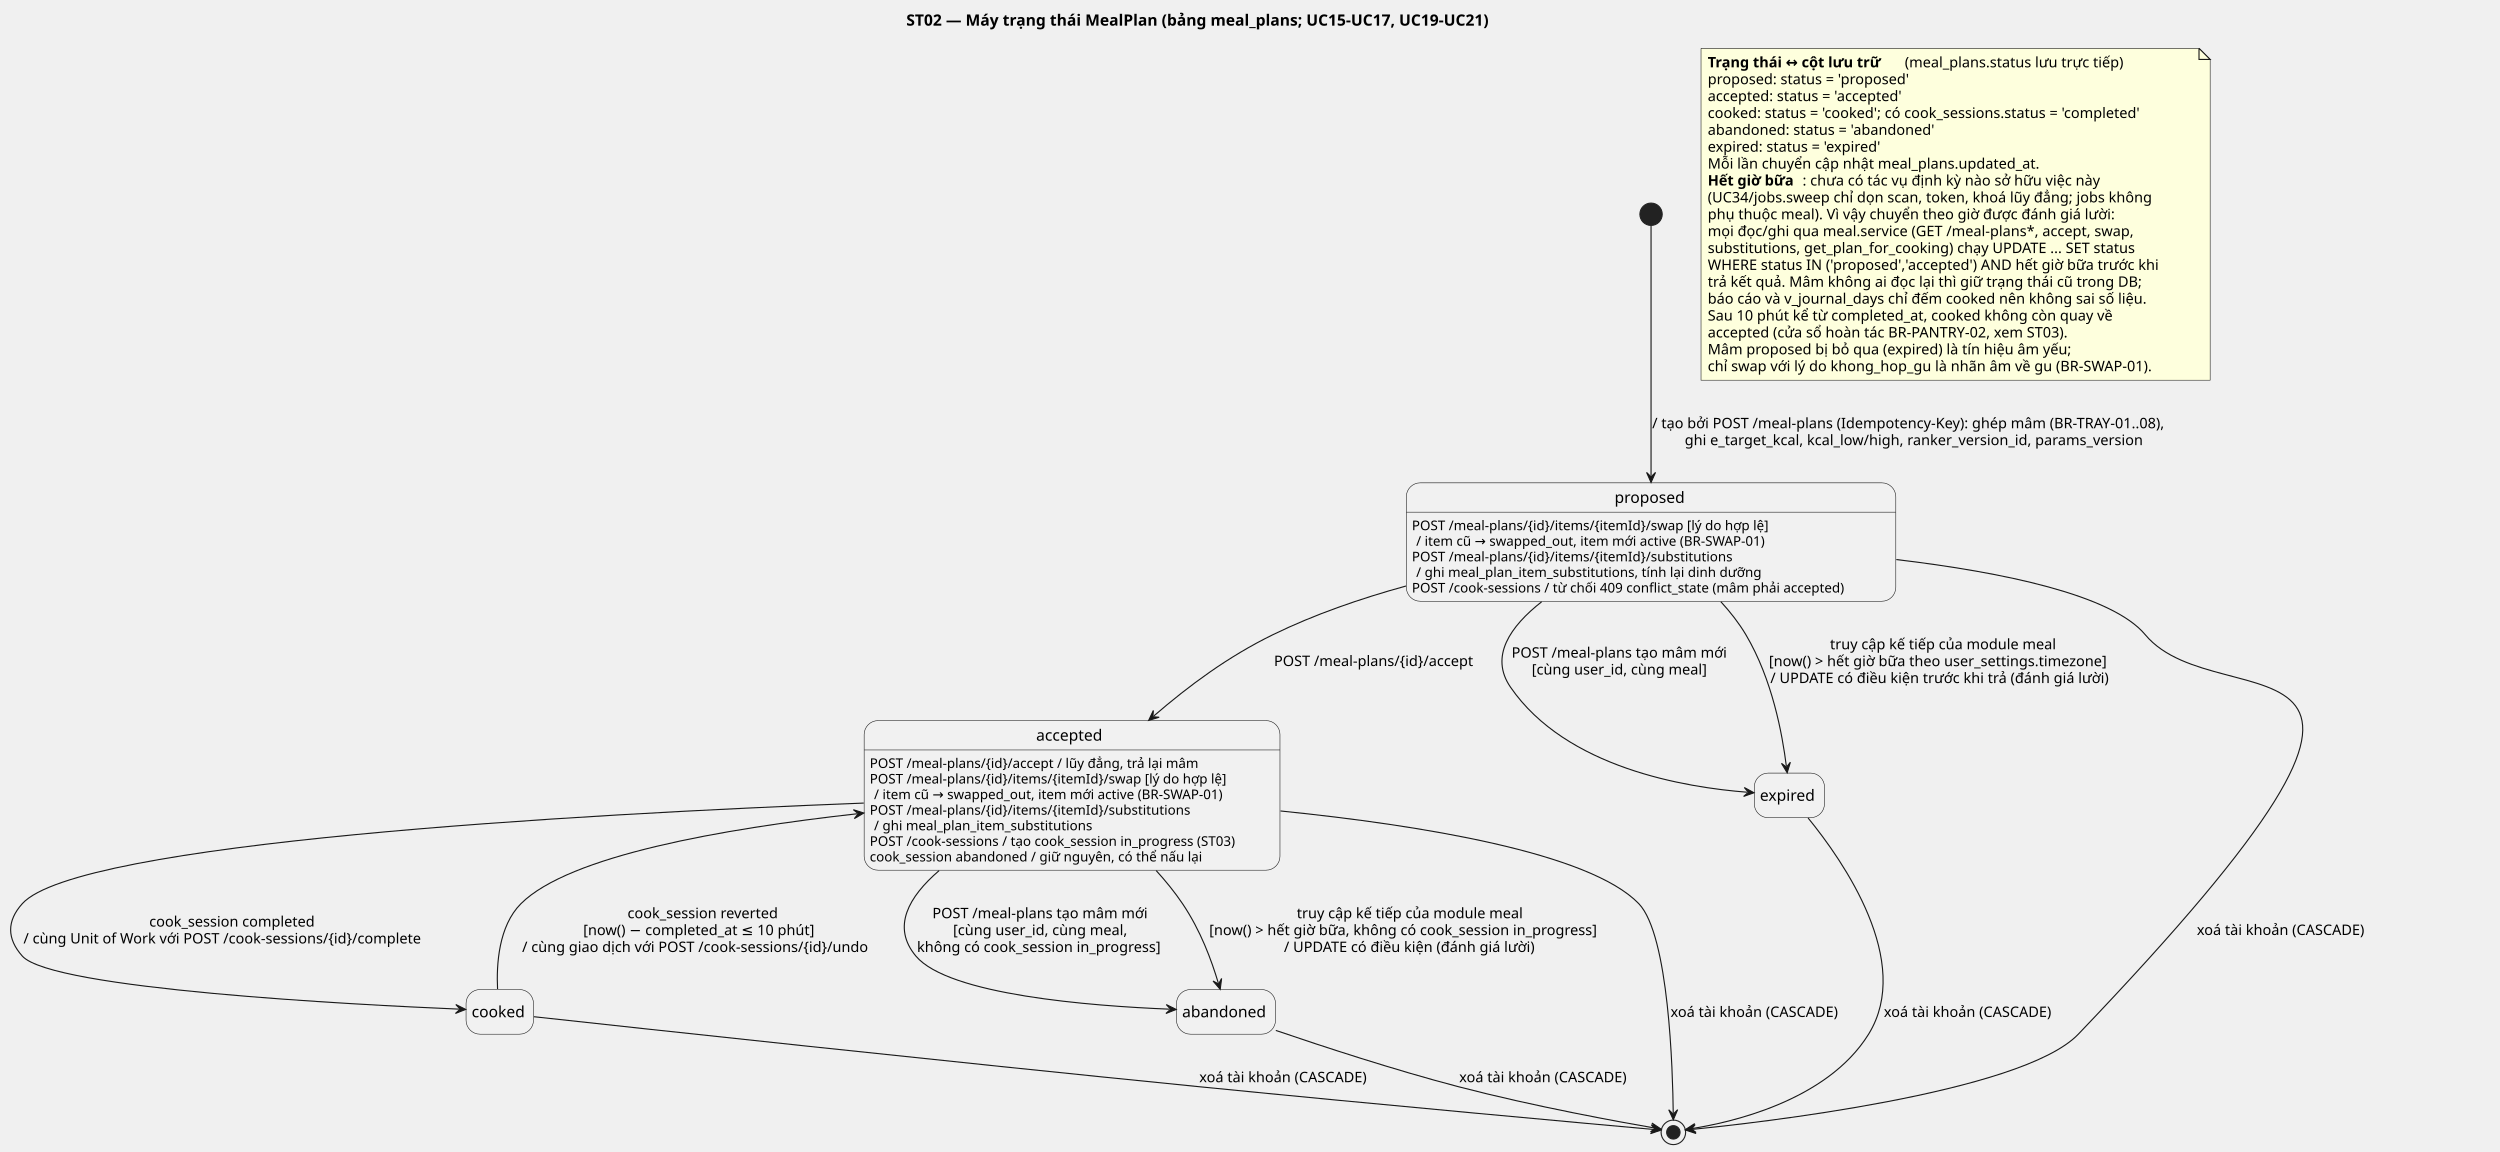
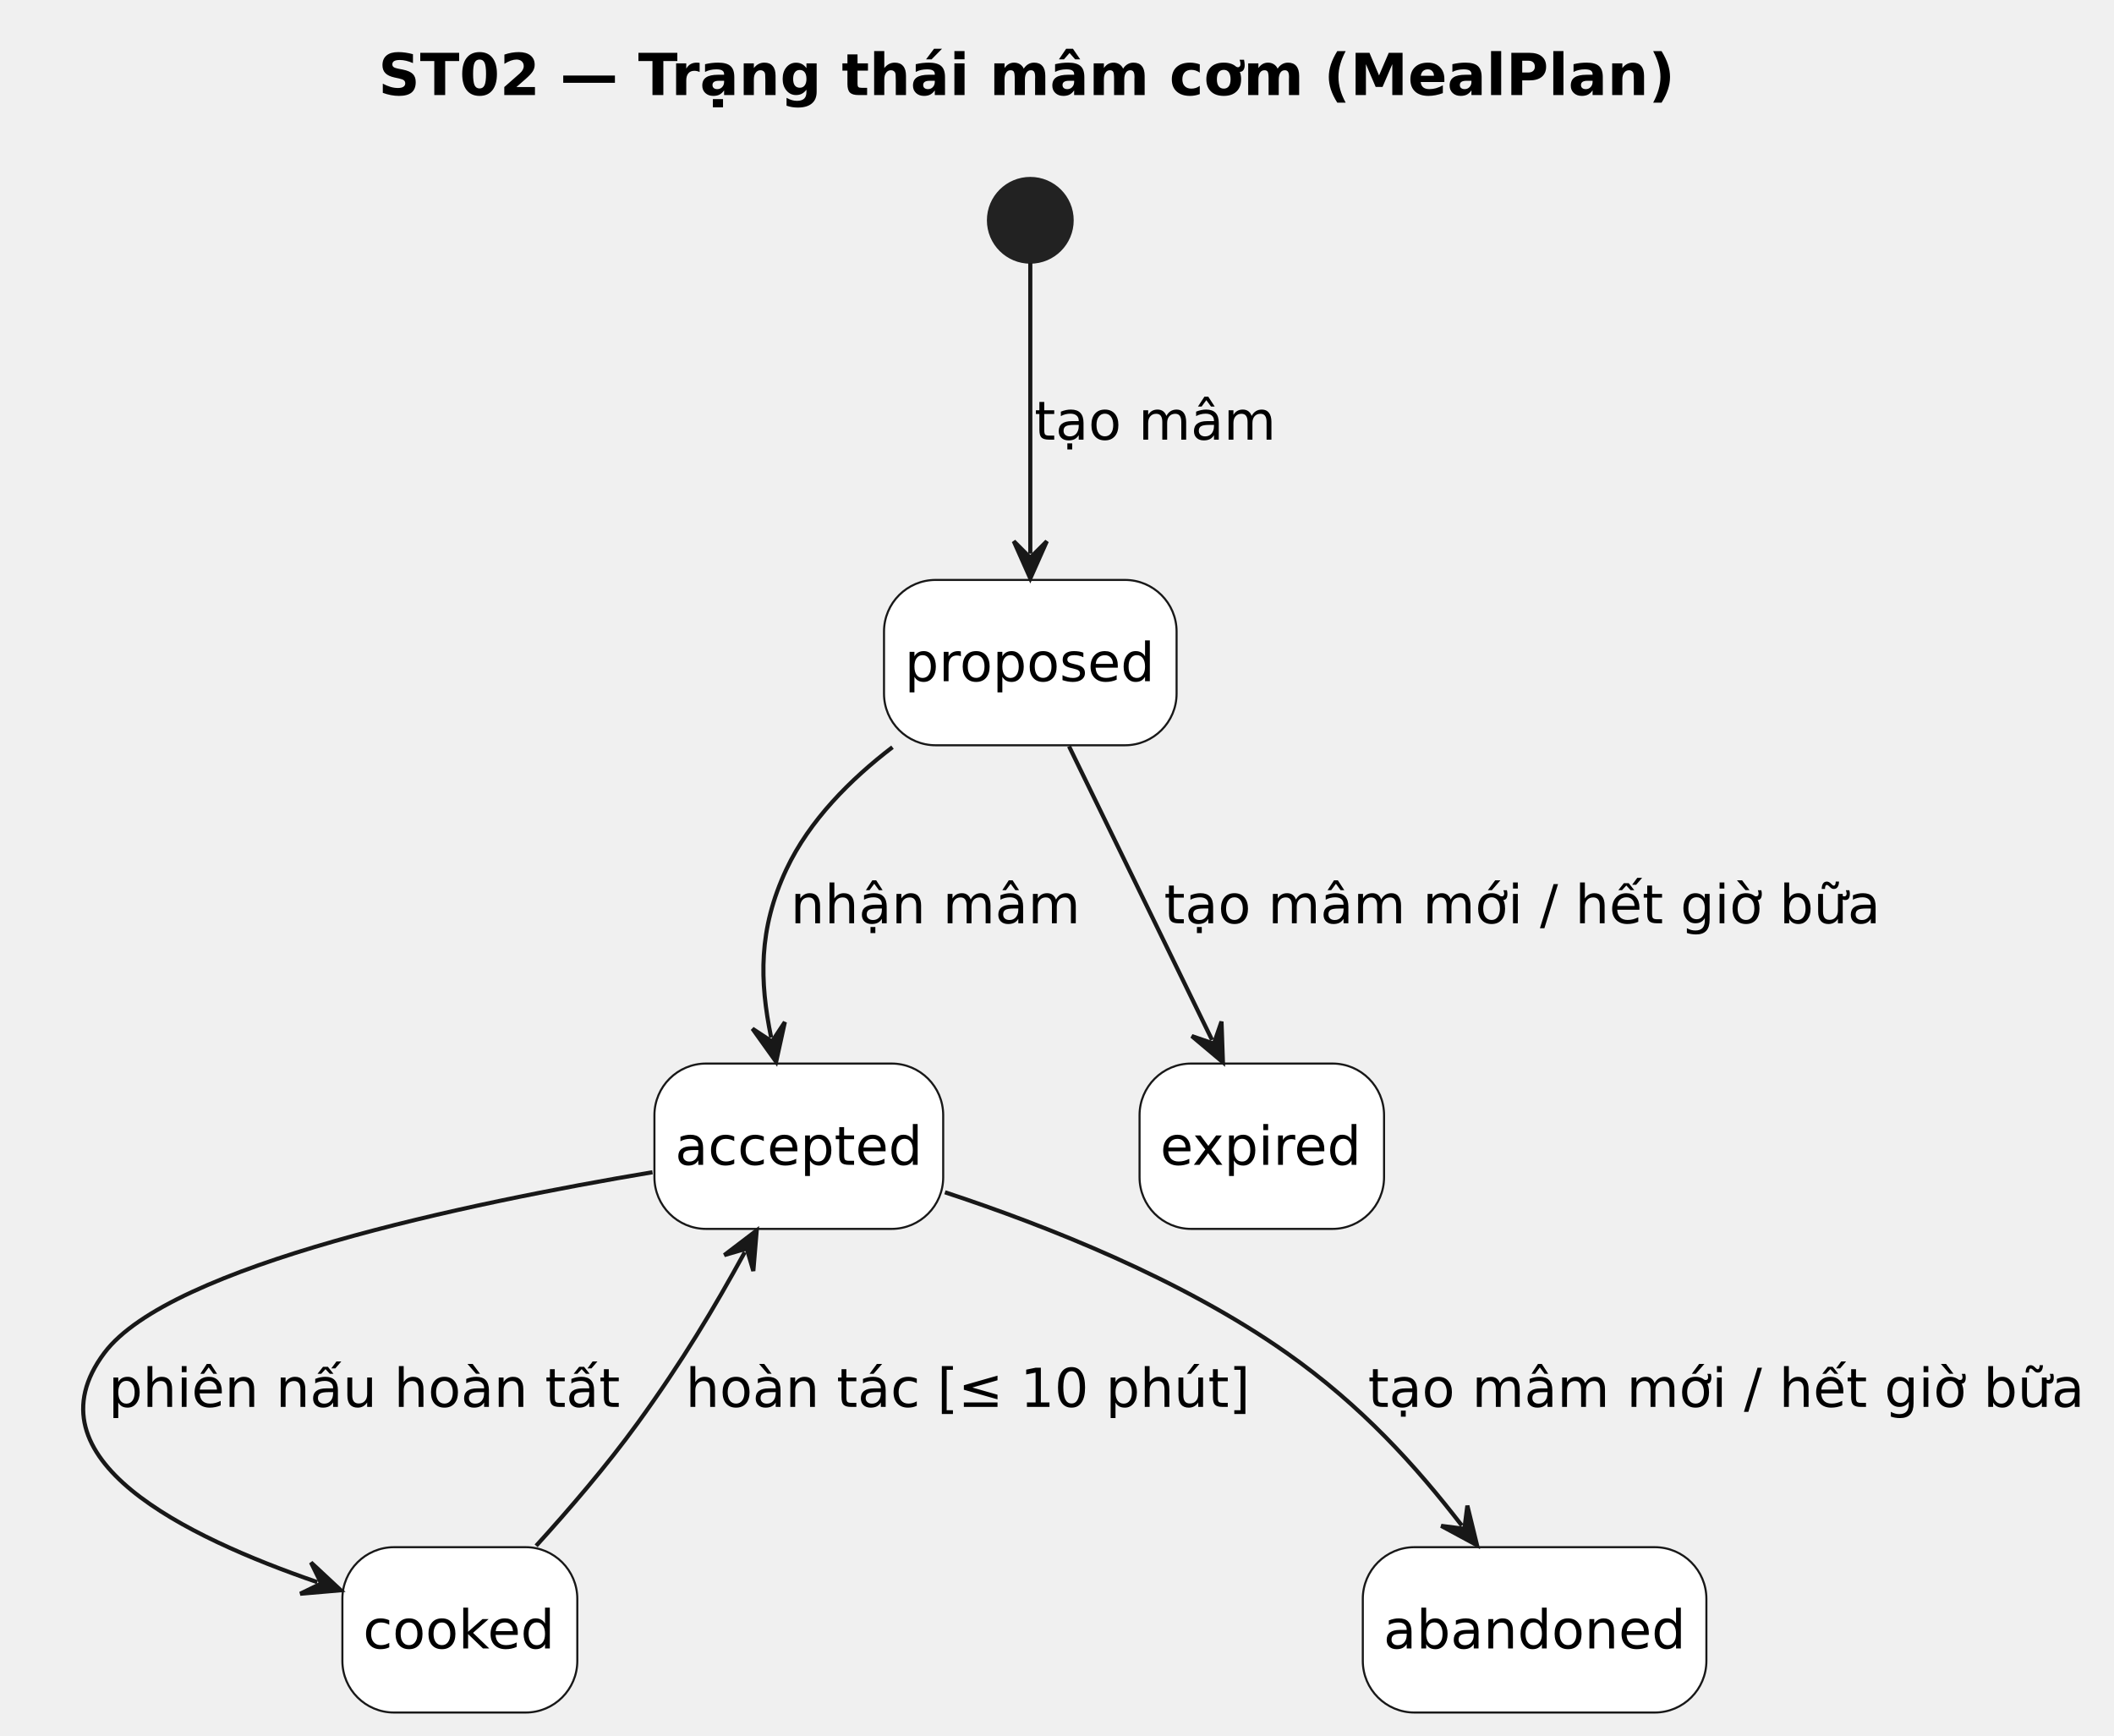
- <svg xmlns="http://www.w3.org/2000/svg" contentStyleType="text/css" height="1032px" preserveAspectRatio="none" style="width:2241px;height:1032px;background:#FFFFFF;" version="1.1" viewBox="0 0 2241 1032" width="2241px" zoomAndPan="magnify">
+ <svg xmlns="http://www.w3.org/2000/svg" contentStyleType="text/css" height="481.25px" preserveAspectRatio="none" style="width:586px;height:481px;background:#FFFFFF;" version="1.1" viewBox="0 0 586 481" width="586.667px" zoomAndPan="magnify">
  <defs />
  <g>
-     <text fill="#000000" font-family="sans-serif" font-size="14" font-weight="bold" lengthAdjust="spacing" textLength="602.759" x="812.411" y="22.995">ST02 — Máy trạng thái MealPlan (bảng meal_plans; UC15-UC17, UC19-UC21)</text>
-     <g id="proposed">
-       <rect fill="#F1F1F1" height="106.141" rx="12.5" ry="12.5" style="stroke:#181818;stroke-width:0.5;" width="438.769" x="1260.62" y="432.817" />
-       <line style="stroke:#181818;stroke-width:0.5;" x1="1260.62" x2="1699.389" y1="459.114" y2="459.114" />
-       <text fill="#000000" font-family="sans-serif" font-size="14" lengthAdjust="spacing" textLength="65.454" x="1447.278" y="450.812">proposed</text>
-       <text fill="#000000" font-family="sans-serif" font-size="12" lengthAdjust="spacing" textLength="349.365" x="1265.62" y="475.252">POST /meal-plans/{id}/items/{itemId}/swap [lý do hợp lệ]</text>
-       <text fill="#000000" font-family="sans-serif" font-size="12" lengthAdjust="spacing" textLength="339.791" x="1269.435" y="489.221">/ item cũ → swapped_out, item mới active (BR-SWAP-01)</text>
-       <text fill="#000000" font-family="sans-serif" font-size="12" lengthAdjust="spacing" textLength="312.346" x="1265.62" y="503.19">POST /meal-plans/{id}/items/{itemId}/substitutions</text>
-       <text fill="#000000" font-family="sans-serif" font-size="12" lengthAdjust="spacing" textLength="328.617" x="1269.435" y="517.159">/ ghi meal_plan_item_substitutions, tính lại dinh dưỡng</text>
-       <text fill="#000000" font-family="sans-serif" font-size="12" lengthAdjust="spacing" textLength="418.769" x="1265.62" y="531.127">POST /cook-sessions / từ chối 409 conflict_state (mâm phải accepted)</text>
-     </g>
-     <g id="accepted">
-       <rect fill="#F1F1F1" height="134.078" rx="12.5" ry="12.5" style="stroke:#181818;stroke-width:0.5;" width="372.734" x="774.63" y="645.957" />
-       <line style="stroke:#181818;stroke-width:0.5;" x1="774.63" x2="1147.364" y1="672.254" y2="672.254" />
-       <text fill="#000000" font-family="sans-serif" font-size="14" lengthAdjust="spacing" textLength="64.463" x="928.766" y="663.952">accepted</text>
-       <text fill="#000000" font-family="sans-serif" font-size="12" lengthAdjust="spacing" textLength="321.023" x="779.63" y="688.392">POST /meal-plans/{id}/accept / lũy đẳng, trả lại mâm</text>
-       <text fill="#000000" font-family="sans-serif" font-size="12" lengthAdjust="spacing" textLength="349.365" x="779.63" y="702.361">POST /meal-plans/{id}/items/{itemId}/swap [lý do hợp lệ]</text>
-       <text fill="#000000" font-family="sans-serif" font-size="12" lengthAdjust="spacing" textLength="339.791" x="783.444" y="716.33">/ item cũ → swapped_out, item mới active (BR-SWAP-01)</text>
-       <text fill="#000000" font-family="sans-serif" font-size="12" lengthAdjust="spacing" textLength="312.346" x="779.63" y="730.299">POST /meal-plans/{id}/items/{itemId}/substitutions</text>
-       <text fill="#000000" font-family="sans-serif" font-size="12" lengthAdjust="spacing" textLength="208.324" x="783.444" y="744.267">/ ghi meal_plan_item_substitutions</text>
-       <text fill="#000000" font-family="sans-serif" font-size="12" lengthAdjust="spacing" textLength="352.734" x="779.63" y="758.236">POST /cook-sessions / tạo cook_session in_progress (ST03)</text>
-       <text fill="#000000" font-family="sans-serif" font-size="12" lengthAdjust="spacing" textLength="318.211" x="779.63" y="772.205">cook_session abandoned / giữ nguyên, có thể nấu lại</text>
-     </g>
-     <rect fill="#F1F1F1" height="40" rx="12.5" ry="12.5" style="stroke:#181818;stroke-width:0.5;" width="60.435" x="417.78" y="887.037" />
-     <text fill="#000000" font-family="sans-serif" font-size="14" lengthAdjust="spacing" textLength="50.435" x="422.78" y="911.884">cooked</text>
-     <rect fill="#F1F1F1" height="40" rx="12.5" ry="12.5" style="stroke:#181818;stroke-width:0.5;" width="88.743" x="1054.63" y="887.037" />
-     <text fill="#000000" font-family="sans-serif" font-size="14" lengthAdjust="spacing" textLength="78.743" x="1059.63" y="911.884">abandoned</text>
-     <rect fill="#F1F1F1" height="40" rx="12.5" ry="12.5" style="stroke:#181818;stroke-width:0.5;" width="62.931" x="1572.54" y="692.997" />
-     <text fill="#000000" font-family="sans-serif" font-size="14" lengthAdjust="spacing" textLength="52.931" x="1577.54" y="717.844">expired</text>
-     <g id="elem_Nmap">
-       <path d="M1524.8,43.297 L1524.8,340.82 L1981.192,340.82 L1981.192,53.297 L1971.192,43.297 L1524.8,43.297 " fill="#FEFFDD" style="stroke:#181818;stroke-width:0.5;" />
-       <path d="M1971.192,43.297 L1971.192,53.297 L1981.192,53.297 L1971.192,43.297 " fill="#FEFFDD" style="stroke:#181818;stroke-width:1;" />
-       <text fill="#000000" font-family="sans-serif" font-size="13" font-weight="bold" lengthAdjust="spacing" textLength="172.529" x="1530.8" y="60.364">Trạng thái ↔ cột lưu trữ</text>
-       <text fill="#000000" font-family="sans-serif" font-size="13" lengthAdjust="spacing" textLength="211.079" x="1707.462" y="60.364">(meal_plans.status lưu trực tiếp)</text>
-       <text fill="#000000" font-family="sans-serif" font-size="13" lengthAdjust="spacing" textLength="196.32" x="1530.8" y="75.497">proposed: status = 'proposed'</text>
-       <text fill="#000000" font-family="sans-serif" font-size="13" lengthAdjust="spacing" textLength="194.48" x="1530.8" y="90.629">accepted: status = 'accepted'</text>
-       <text fill="#000000" font-family="sans-serif" font-size="13" lengthAdjust="spacing" textLength="427.508" x="1530.8" y="105.762">cooked: status = 'cooked'; có cook_sessions.status = 'completed'</text>
-       <text fill="#000000" font-family="sans-serif" font-size="13" lengthAdjust="spacing" textLength="221" x="1530.8" y="120.895">abandoned: status = 'abandoned'</text>
-       <text fill="#000000" font-family="sans-serif" font-size="13" lengthAdjust="spacing" textLength="173.062" x="1530.8" y="136.028">expired: status = 'expired'</text>
-       <text fill="#000000" font-family="sans-serif" font-size="13" lengthAdjust="spacing" textLength="319.192" x="1530.8" y="151.161">Mỗi lần chuyển cập nhật meal_plans.updated_at.</text>
-       <text fill="#000000" font-family="sans-serif" font-size="13" font-weight="bold" lengthAdjust="spacing" textLength="84.989" x="1530.8" y="166.293">Hết giờ bữa</text>
-       <text fill="#000000" font-family="sans-serif" font-size="13" lengthAdjust="spacing" textLength="290.19" x="1615.789" y="166.293">: chưa có tác vụ định kỳ nào sở hữu việc này</text>
-       <text fill="#000000" font-family="sans-serif" font-size="13" lengthAdjust="spacing" textLength="427.927" x="1530.8" y="181.426">(UC34/jobs.sweep chỉ dọn scan, token, khoá lũy đẳng; jobs không</text>
-       <text fill="#000000" font-family="sans-serif" font-size="13" lengthAdjust="spacing" textLength="392.742" x="1530.8" y="196.559">phụ thuộc meal). Vì vậy chuyển theo giờ được đánh giá lười:</text>
-       <text fill="#000000" font-family="sans-serif" font-size="13" lengthAdjust="spacing" textLength="411.969" x="1530.8" y="211.692">mọi đọc/ghi qua meal.service (GET /meal-plans*, accept, swap,</text>
-       <text fill="#000000" font-family="sans-serif" font-size="13" lengthAdjust="spacing" textLength="415.441" x="1530.8" y="226.825">substitutions, get_plan_for_cooking) chạy UPDATE ... SET status</text>
-       <text fill="#000000" font-family="sans-serif" font-size="13" lengthAdjust="spacing" textLength="435.392" x="1530.8" y="241.958">WHERE status IN ('proposed','accepted') AND hết giờ bữa trước khi</text>
-       <text fill="#000000" font-family="sans-serif" font-size="13" lengthAdjust="spacing" textLength="418.101" x="1530.8" y="257.09">trả kết quả. Mâm không ai đọc lại thì giữ trạng thái cũ trong DB;</text>
-       <text fill="#000000" font-family="sans-serif" font-size="13" lengthAdjust="spacing" textLength="424.804" x="1530.8" y="272.223">báo cáo và v_journal_days chỉ đếm cooked nên không sai số liệu.</text>
-       <text fill="#000000" font-family="sans-serif" font-size="13" lengthAdjust="spacing" textLength="391.911" x="1530.8" y="287.356">Sau 10 phút kể từ completed_at, cooked không còn quay về</text>
-       <text fill="#000000" font-family="sans-serif" font-size="13" lengthAdjust="spacing" textLength="354.218" x="1530.8" y="302.489">accepted (cửa sổ hoàn tác BR-PANTRY-02, xem ST03).</text>
-       <text fill="#000000" font-family="sans-serif" font-size="13" lengthAdjust="spacing" textLength="351.324" x="1530.8" y="317.622">Mâm proposed bị bỏ qua (expired) là tín hiệu âm yếu;</text>
-       <text fill="#000000" font-family="sans-serif" font-size="13" lengthAdjust="spacing" textLength="432.06" x="1530.8" y="332.754">chỉ swap với lý do khong_hop_gu là nhãn âm về gu (BR-SWAP-01).</text>
-     </g>
-     <ellipse cx="1480" cy="192.057" fill="#222222" rx="10" ry="10" style="stroke:#222222;stroke-width:1;" />
-     <ellipse cx="1500" cy="1015.037" fill="none" rx="11" ry="11" style="stroke:#222222;stroke-width:1;" />
-     <ellipse cx="1500" cy="1015.037" fill="#222222" rx="6" ry="6" style="stroke:#222222;stroke-width:1;" />
+     <text fill="#000000" font-family="DejaVu Sans" font-size="16.042" font-weight="bold" lengthAdjust="spacing" textLength="361.196" x="104.865" y="26.349">ST02 — Trạng thái mâm cơm (MealPlan)</text>
+     <rect fill="#FFFFFF" height="45.833" rx="14.323" ry="14.323" style="stroke:#181818;stroke-width:0.573;" width="81.101" x="245.048" y="160.757" />
+     <text fill="#000000" font-family="DejaVu Sans" font-size="14.896" lengthAdjust="spacing" textLength="69.642" x="250.777" y="188.83">proposed</text>
+     <rect fill="#FFFFFF" height="45.833" rx="14.323" ry="14.323" style="stroke:#181818;stroke-width:0.573;" width="80.046" x="181.408" y="294.819" />
+     <text fill="#000000" font-family="DejaVu Sans" font-size="14.896" lengthAdjust="spacing" textLength="68.588" x="187.137" y="322.893">accepted</text>
+     <rect fill="#FFFFFF" height="45.833" rx="14.323" ry="14.323" style="stroke:#181818;stroke-width:0.573;" width="65.121" x="94.909" y="428.882" />
+     <text fill="#000000" font-family="DejaVu Sans" font-size="14.896" lengthAdjust="spacing" textLength="53.663" x="100.638" y="456.955">cooked</text>
+     <rect fill="#FFFFFF" height="45.833" rx="14.323" ry="14.323" style="stroke:#181818;stroke-width:0.573;" width="95.24" x="377.77" y="428.882" />
+     <text fill="#000000" font-family="DejaVu Sans" font-size="14.896" lengthAdjust="spacing" textLength="83.782" x="383.499" y="456.955">abandoned</text>
+     <rect fill="#FFFFFF" height="45.833" rx="14.323" ry="14.323" style="stroke:#181818;stroke-width:0.573;" width="67.776" x="315.883" y="294.819" />
+     <text fill="#000000" font-family="DejaVu Sans" font-size="14.896" lengthAdjust="spacing" textLength="56.318" x="321.613" y="322.893">expired</text>
+     <ellipse cx="285.599" cy="61.069" fill="#222222" rx="11.458" ry="11.458" style="stroke:#222222;stroke-width:1.146;" />
    <g id="link_*start*_proposed">
-       <path d="M1480,202.437 C1480,237.267 1480,354.847 1480,426.477 " fill="none" id="*start*-to-proposed" style="stroke:#181818;stroke-width:1;" />
-       <polygon fill="#181818" points="1480,432.477,1484,423.477,1480,427.477,1476,423.477,1480,432.477" style="stroke:#181818;stroke-width:1;" />
-       <text fill="#000000" font-family="sans-serif" font-size="13" lengthAdjust="spacing" textLength="500.049" x="1481" y="383.884">/ tạo bởi POST /meal-plans (Idempotency-Key): ghép mâm (BR-TRAY-01..08),</text>
-       <text fill="#000000" font-family="sans-serif" font-size="13" lengthAdjust="spacing" textLength="441.689" x="1510.18" y="399.017">ghi e_target_kcal, kcal_low/high, ranker_version_id, params_version</text>
+       <path d="M285.599,72.894 C285.599,92.442 285.599,127.505 285.599,153.469 " fill="none" id="*start*-to-proposed" style="stroke:#181818;stroke-width:1.146;" />
+       <polygon fill="#181818" points="285.599,160.344,290.182,150.032,285.599,154.615,281.016,150.032,285.599,160.344" style="stroke:#181818;stroke-width:1.146;" />
+       <text fill="#000000" font-family="DejaVu Sans" font-size="14.896" lengthAdjust="spacing" textLength="66.966" x="286.745" y="121.875">tạo mâm</text>
    </g>
    <g id="link_proposed_accepted">
-       <path d="M1260.36,525.297 C1219.56,536.517 1178.13,550.817 1141,568.957 C1100.83,588.587 1065.903,614.497 1034.203,641.847 " fill="none" id="proposed-to-accepted" style="stroke:#181818;stroke-width:1;" />
-       <polygon fill="#181818" points="1029.66,645.767,1039.087,642.916,1033.446,642.501,1033.861,636.859,1029.66,645.767" style="stroke:#181818;stroke-width:1;" />
-       <text fill="#000000" font-family="sans-serif" font-size="13" lengthAdjust="spacing" textLength="195.324" x="1142" y="597.024">POST /meal-plans/{id}/accept</text>
+       <path d="M247.397,207.117 C235.744,216.032 224.354,227.433 217.995,240.965 C210.18,257.626 210.554,271.939 213.762,287.603 " fill="none" id="proposed-to-accepted" style="stroke:#181818;stroke-width:1.146;" />
+       <polygon fill="#181818" points="215.142,294.338,217.562,283.316,213.992,288.725,208.582,285.155,215.142,294.338" style="stroke:#181818;stroke-width:1.146;" />
+       <text fill="#000000" font-family="DejaVu Sans" font-size="14.896" lengthAdjust="spacing" textLength="80.334" x="219.141" y="255.938">nhận mâm</text>
    </g>
    <g id="link_proposed_expired">
-       <path d="M1381.95,539.407 C1353.75,561.517 1335.11,588.467 1354,615.957 C1403.9,688.577 1510.928,705.84 1566.278,710.16 " fill="none" id="proposed-to-expired" style="stroke:#181818;stroke-width:1;" />
-       <polygon fill="#181818" points="1572.26,710.627,1563.599,705.939,1567.275,710.238,1562.976,713.914,1572.26,710.627" style="stroke:#181818;stroke-width:1;" />
-       <text fill="#000000" font-family="sans-serif" font-size="13" lengthAdjust="spacing" textLength="205.486" x="1355" y="589.524">POST /meal-plans tạo mâm mới</text>
-       <text fill="#000000" font-family="sans-serif" font-size="13" lengthAdjust="spacing" textLength="169.387" x="1373.05" y="604.657">[cùng user_id, cùng meal]</text>
-     </g>
-     <g id="link_proposed_expired">
-       <path d="M1542.58,539.387 C1551,548.567 1558.83,558.547 1565,568.957 C1588.74,609.047 1597.648,658.004 1601.278,686.734 " fill="none" id="proposed-to-expired-1" style="stroke:#181818;stroke-width:1;" />
-       <polygon fill="#181818" points="1602.03,692.687,1604.87,683.256,1601.403,687.726,1596.933,684.259,1602.03,692.687" style="stroke:#181818;stroke-width:1;" />
-       <text fill="#000000" font-family="sans-serif" font-size="13" lengthAdjust="spacing" textLength="219.331" x="1640.41" y="582.024">truy cập kế tiếp của module meal</text>
-       <text fill="#000000" font-family="sans-serif" font-size="13" lengthAdjust="spacing" textLength="328.91" x="1585.62" y="597.157">[now() &gt; hết giờ bữa theo user_settings.timezone]</text>
-       <text fill="#000000" font-family="sans-serif" font-size="13" lengthAdjust="spacing" textLength="326.352" x="1586.899" y="612.289">/ UPDATE có điều kiện trước khi trả (đánh giá lười)</text>
+       <path d="M296.335,206.877 C308.183,231.203 324.125,263.934 335.984,288.283 " fill="none" id="proposed-to-expired" style="stroke:#181818;stroke-width:1.146;" />
+       <polygon fill="#181818" points="338.995,294.464,338.6,283.186,336.486,289.313,330.359,287.2,338.995,294.464" style="stroke:#181818;stroke-width:1.146;" />
+       <text fill="#000000" font-family="DejaVu Sans" font-size="14.896" lengthAdjust="spacing" textLength="198.599" x="322.667" y="255.938">tạo mâm mới / hết giờ bữa</text>
    </g>
    <g id="link_accepted_cooked">
-       <path d="M774.26,719.877 C514.32,730.007 69.51,755.217 20,810.037 C6,825.537 6.1,841.447 20,857.037 C46.45,886.687 317.895,900.623 411.425,904.583 " fill="none" id="accepted-to-cooked" style="stroke:#181818;stroke-width:1;" />
-       <polygon fill="#181818" points="417.42,904.837,408.597,900.46,412.425,904.625,408.259,908.453,417.42,904.837" style="stroke:#181818;stroke-width:1;" />
-       <text fill="#000000" font-family="sans-serif" font-size="13" lengthAdjust="spacing" textLength="158.31" x="133.753" y="830.604">cook_session completed</text>
-       <text fill="#000000" font-family="sans-serif" font-size="13" lengthAdjust="spacing" textLength="383.817" x="21" y="845.737">/ cùng Unit of Work với POST /cook-sessions/{id}/complete</text>
+       <path d="M180.87,324.943 C129.983,333.468 47.163,350.724 28.932,375.028 C6.875,404.441 51.411,425.976 87.963,438.58 " fill="none" id="accepted-to-cooked" style="stroke:#181818;stroke-width:1.146;" />
+       <polygon fill="#181818" points="94.463,440.821,86.207,433.127,89.046,438.954,83.219,441.793,94.463,440.821" style="stroke:#181818;stroke-width:1.146;" />
+       <text fill="#000000" font-family="DejaVu Sans" font-size="14.896" lengthAdjust="spacing" textLength="141.787" x="30.078" y="390">phiên nấu hoàn tất</text>
    </g>
    <g id="link_cooked_accepted">
-       <path d="M446.01,886.557 C444.94,864.817 446.9,830.067 467,810.037 C510.2,766.977 647.267,742.982 768.377,729.462 " fill="none" id="cooked-to-accepted" style="stroke:#181818;stroke-width:1;" />
-       <polygon fill="#181818" points="774.34,728.797,764.952,725.82,769.371,729.352,765.839,733.771,774.34,728.797" style="stroke:#181818;stroke-width:1;" />
-       <text fill="#000000" font-family="sans-serif" font-size="13" lengthAdjust="spacing" textLength="145.063" x="562.472" y="823.104">cook_session reverted</text>
-       <text fill="#000000" font-family="sans-serif" font-size="13" lengthAdjust="spacing" textLength="224.466" x="522.771" y="838.237">[now() − completed_at ≤ 10 phút]</text>
-       <text fill="#000000" font-family="sans-serif" font-size="13" lengthAdjust="spacing" textLength="334.007" x="468" y="853.369">/ cùng giao dịch với POST /cook-sessions/{id}/undo</text>
+       <path d="M148.615,428.504 C157.724,418.489 168.22,406.274 176.745,394.507 C189.189,377.342 197.984,362.551 206.451,347.105 " fill="none" id="cooked-to-accepted" style="stroke:#181818;stroke-width:1.146;" />
+       <polygon fill="#181818" points="209.756,341.077,200.78,347.916,207.002,346.1,208.818,352.323,209.756,341.077" style="stroke:#181818;stroke-width:1.146;" />
+       <text fill="#000000" font-family="DejaVu Sans" font-size="14.896" lengthAdjust="spacing" textLength="156.457" x="190.036" y="390">hoàn tác [≤ 10 phút]</text>
    </g>
    <g id="link_accepted_abandoned">
-       <path d="M841.83,780.387 C814.5,803.877 799.11,830.947 821,857.037 C850.26,891.907 977.425,901.722 1048.305,904.622 " fill="none" id="accepted-to-abandoned" style="stroke:#181818;stroke-width:1;" />
-       <polygon fill="#181818" points="1054.3,904.867,1045.471,900.502,1049.304,904.663,1045.144,908.496,1054.3,904.867" style="stroke:#181818;stroke-width:1;" />
-       <text fill="#000000" font-family="sans-serif" font-size="13" lengthAdjust="spacing" textLength="205.486" x="835.771" y="823.104">POST /meal-plans tạo mâm mới</text>
-       <text fill="#000000" font-family="sans-serif" font-size="13" lengthAdjust="spacing" textLength="168.448" x="854.29" y="838.237">[cùng user_id, cùng meal,</text>
-       <text fill="#000000" font-family="sans-serif" font-size="13" lengthAdjust="spacing" textLength="233.029" x="822" y="853.369">không có cook_session in_progress]</text>
-     </g>
-     <g id="link_accepted_abandoned">
-       <path d="M1036.39,780.367 C1044.98,789.817 1053.11,799.807 1060,810.037 C1076.39,834.347 1085.996,860.87 1092.066,881.11 " fill="none" id="accepted-to-abandoned-1" style="stroke:#181818;stroke-width:1;" />
-       <polygon fill="#181818" points="1093.79,886.857,1095.036,877.087,1092.354,882.068,1087.373,879.385,1093.79,886.857" style="stroke:#181818;stroke-width:1;" />
-       <text fill="#000000" font-family="sans-serif" font-size="13" lengthAdjust="spacing" textLength="219.331" x="1162.427" y="823.104">truy cập kế tiếp của module meal</text>
-       <text fill="#000000" font-family="sans-serif" font-size="13" lengthAdjust="spacing" textLength="376.365" x="1083.91" y="838.237">[now() &gt; hết giờ bữa, không có cook_session in_progress]</text>
-       <text fill="#000000" font-family="sans-serif" font-size="13" lengthAdjust="spacing" textLength="242.385" x="1150.9" y="853.369">/ UPDATE có điều kiện (đánh giá lười)</text>
-     </g>
-     <g id="link_proposed_*end*">
-       <path d="M1699.86,501.577 C1795.83,513.017 1893.3,533.257 1923,568.957 C1990.58,650.207 2234.58,538.467 1863,927.037 C1812.17,980.197 1572.04,1006.891 1516.93,1012.391 " fill="none" id="proposed-to-*end*" style="stroke:#181818;stroke-width:1;" />
-       <polygon fill="#181818" points="1510.96,1012.987,1520.313,1016.073,1515.935,1012.49,1519.518,1008.113,1510.96,1012.987" style="stroke:#181818;stroke-width:1;" />
-       <text fill="#000000" font-family="sans-serif" font-size="13" lengthAdjust="spacing" textLength="165.172" x="1969.26" y="838.104">xoá tài khoản (CASCADE)</text>
-     </g>
-     <g id="link_accepted_*end*">
-       <path d="M1147.84,726.947 C1273.83,739.727 1424.84,764.247 1469,810.037 C1496.11,838.137 1499.463,960.317 1499.883,997.747 " fill="none" id="accepted-to-*end*" style="stroke:#181818;stroke-width:1;" />
-       <polygon fill="#181818" points="1499.95,1003.747,1503.849,994.703,1499.894,998.747,1495.849,994.792,1499.95,1003.747" style="stroke:#181818;stroke-width:1;" />
-       <text fill="#000000" font-family="sans-serif" font-size="13" lengthAdjust="spacing" textLength="165.172" x="1497.44" y="911.604">xoá tài khoản (CASCADE)</text>
-     </g>
-     <g id="link_cooked_*end*">
-       <path d="M478.6,911.387 C569.38,921.307 845.09,951.227 1074,974.037 C1238.84,990.467 1433.774,1008.09 1482.834,1012.5 " fill="none" id="cooked-to-*end*" style="stroke:#181818;stroke-width:1;" />
-       <polygon fill="#181818" points="1488.81,1013.037,1480.204,1008.247,1483.83,1012.589,1479.488,1016.215,1488.81,1013.037" style="stroke:#181818;stroke-width:1;" />
-       <text fill="#000000" font-family="sans-serif" font-size="13" lengthAdjust="spacing" textLength="165.172" x="1075" y="970.104">xoá tài khoản (CASCADE)</text>
-     </g>
-     <g id="link_abandoned_*end*">
-       <path d="M1143.65,923.677 C1185.51,937.977 1250.01,959.127 1307,974.037 C1375.53,991.957 1453.508,1006.025 1483.118,1011.145 " fill="none" id="abandoned-to-*end*" style="stroke:#181818;stroke-width:1;" />
-       <polygon fill="#181818" points="1489.03,1012.167,1480.843,1006.692,1484.103,1011.315,1479.48,1014.575,1489.03,1012.167" style="stroke:#181818;stroke-width:1;" />
-       <text fill="#000000" font-family="sans-serif" font-size="13" lengthAdjust="spacing" textLength="165.172" x="1308" y="970.104">xoá tài khoản (CASCADE)</text>
-     </g>
-     <g id="link_expired_*end*">
-       <path d="M1620.75,733.217 C1652.57,772.167 1715.14,862.247 1675,927.037 C1637.29,987.897 1548.788,1006.608 1516.758,1011.628 " fill="none" id="expired-to-*end*" style="stroke:#181818;stroke-width:1;" />
-       <polygon fill="#181818" points="1510.83,1012.557,1520.341,1015.115,1515.77,1011.783,1519.102,1007.212,1510.83,1012.557" style="stroke:#181818;stroke-width:1;" />
-       <text fill="#000000" font-family="sans-serif" font-size="13" lengthAdjust="spacing" textLength="165.172" x="1688.66" y="911.604">xoá tài khoản (CASCADE)</text>
+       <path d="M261.938,330.501 C290.102,339.782 327.651,354.62 356.641,375.028 C377.541,389.729 392.474,406.379 405.227,422.891 " fill="none" id="accepted-to-abandoned" style="stroke:#181818;stroke-width:1.146;" />
+       <polygon fill="#181818" points="409.429,428.332,406.753,417.369,405.927,423.798,399.498,422.972,409.429,428.332" style="stroke:#181818;stroke-width:1.146;" />
+       <text fill="#000000" font-family="DejaVu Sans" font-size="14.896" lengthAdjust="spacing" textLength="198.599" x="379.202" y="390">tạo mâm mới / hết giờ bữa</text>
    </g>
  </g>
</svg>
